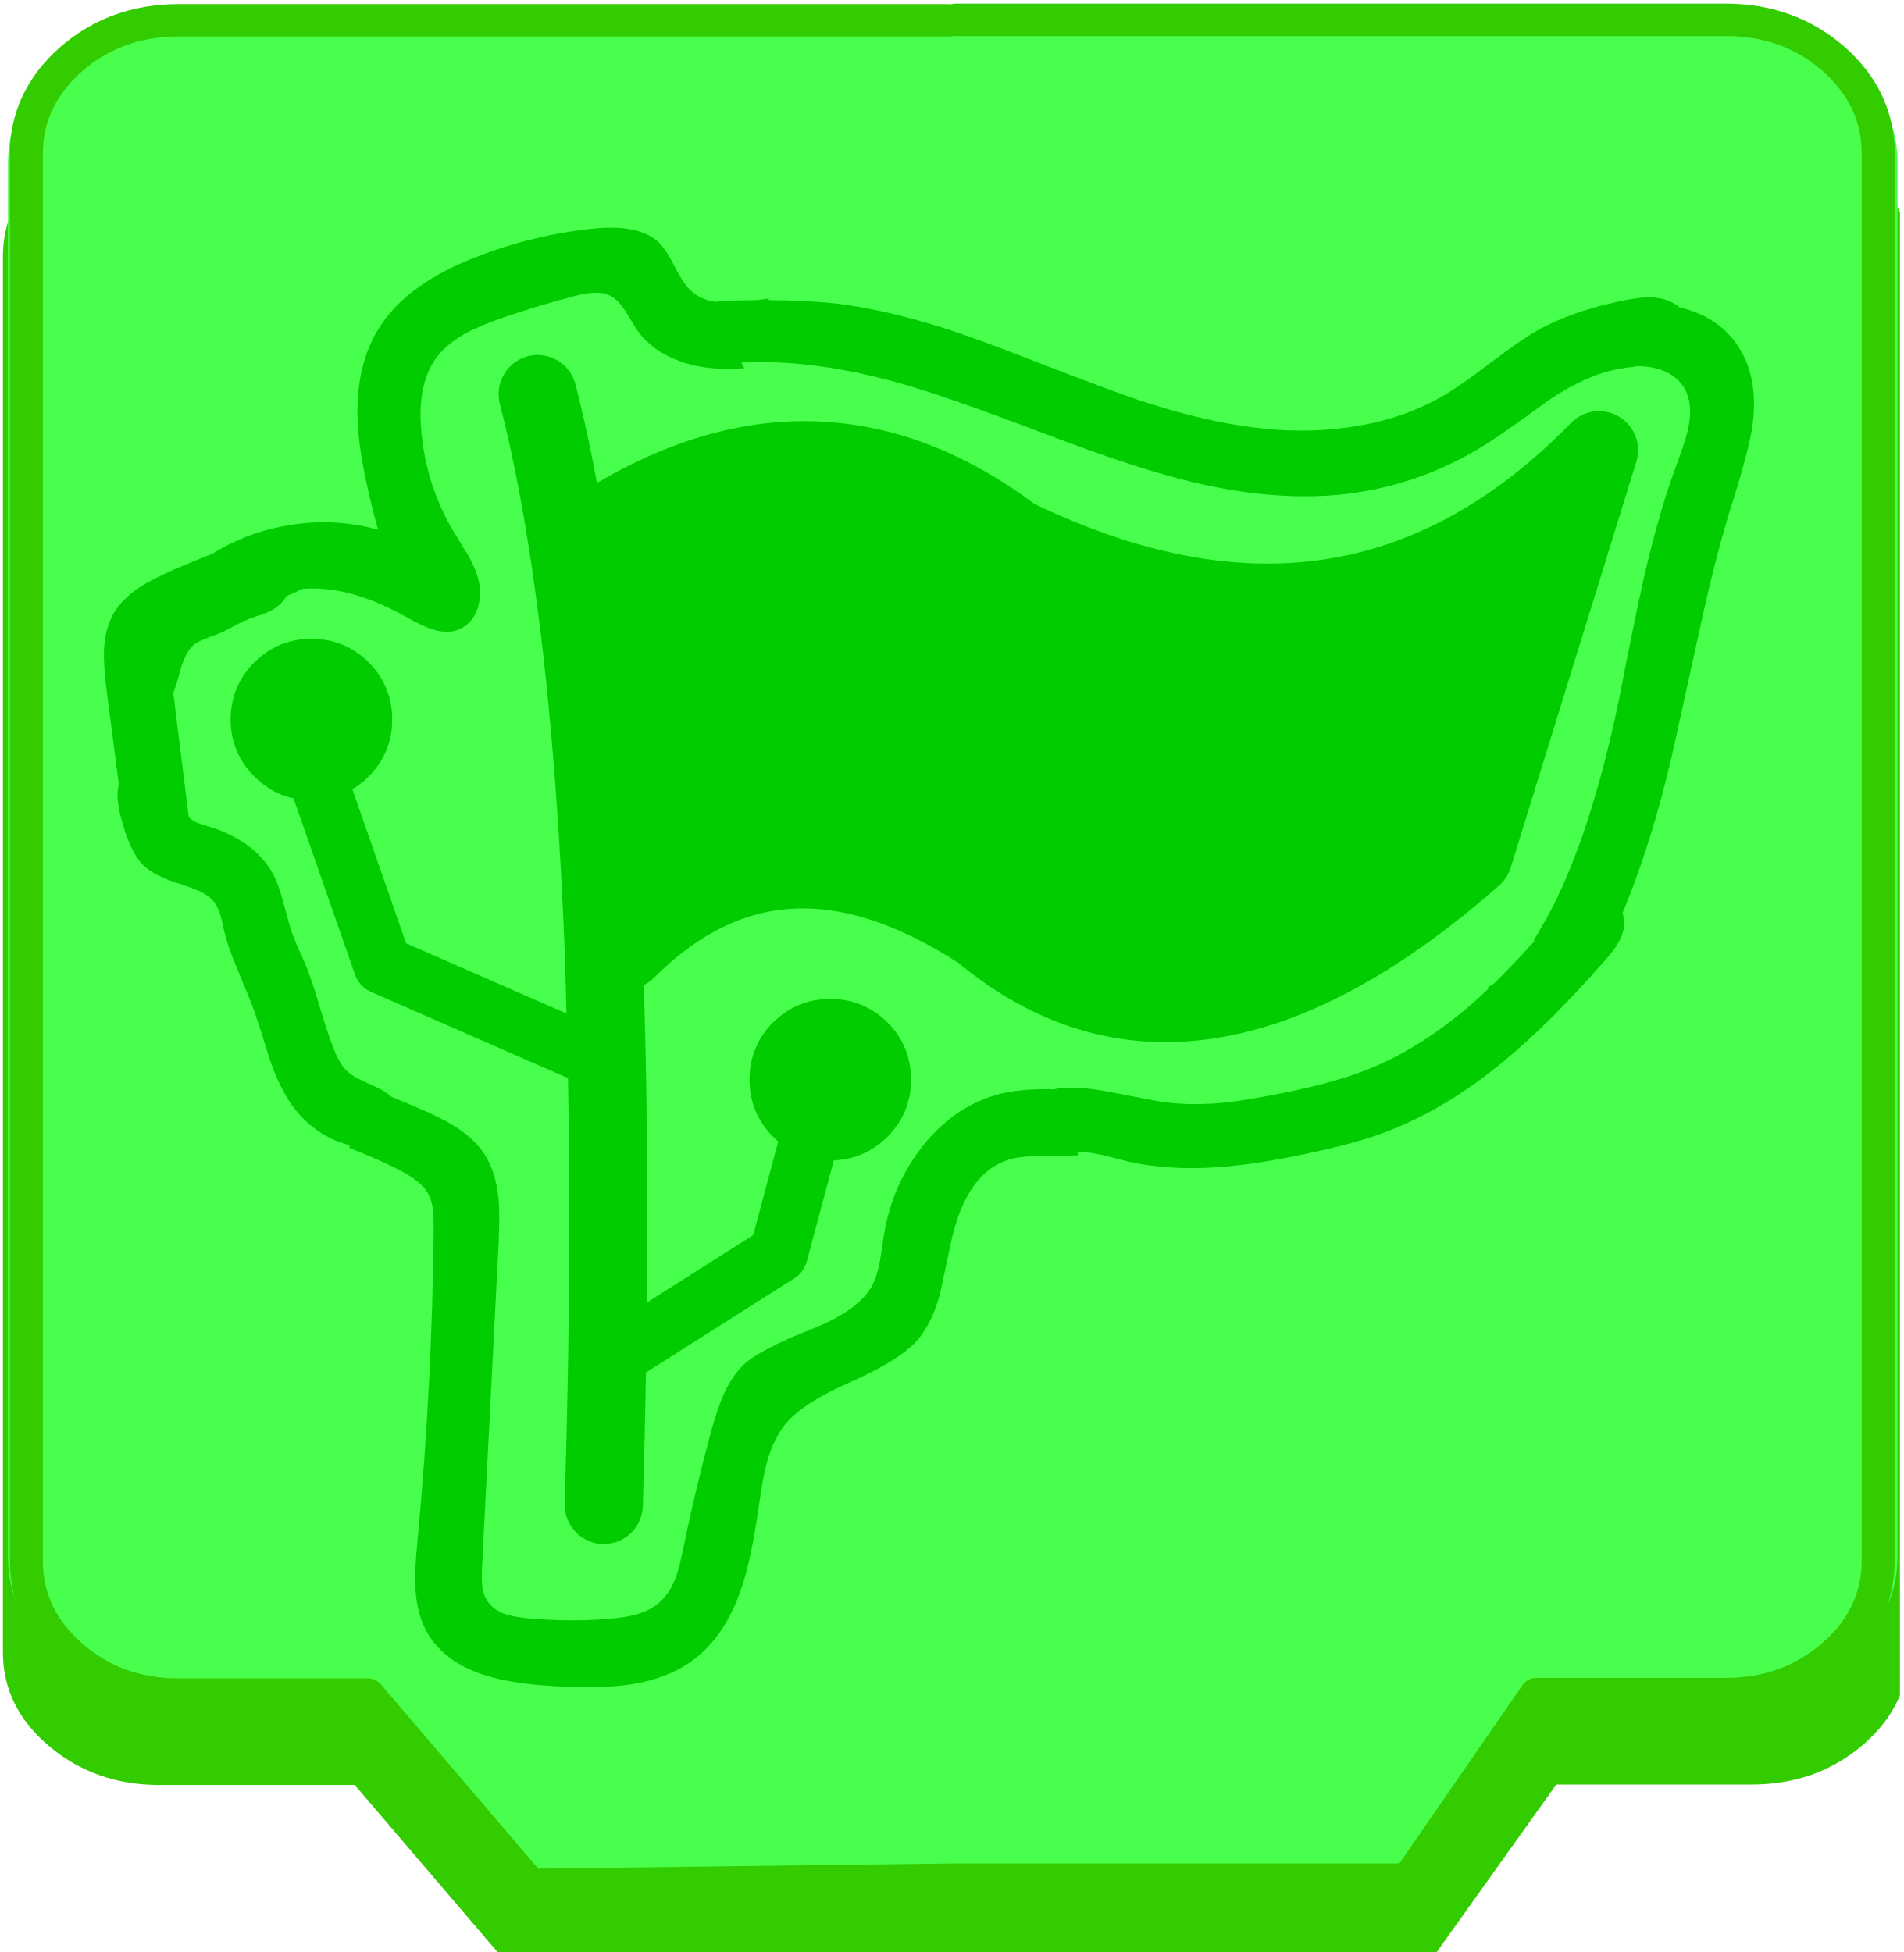
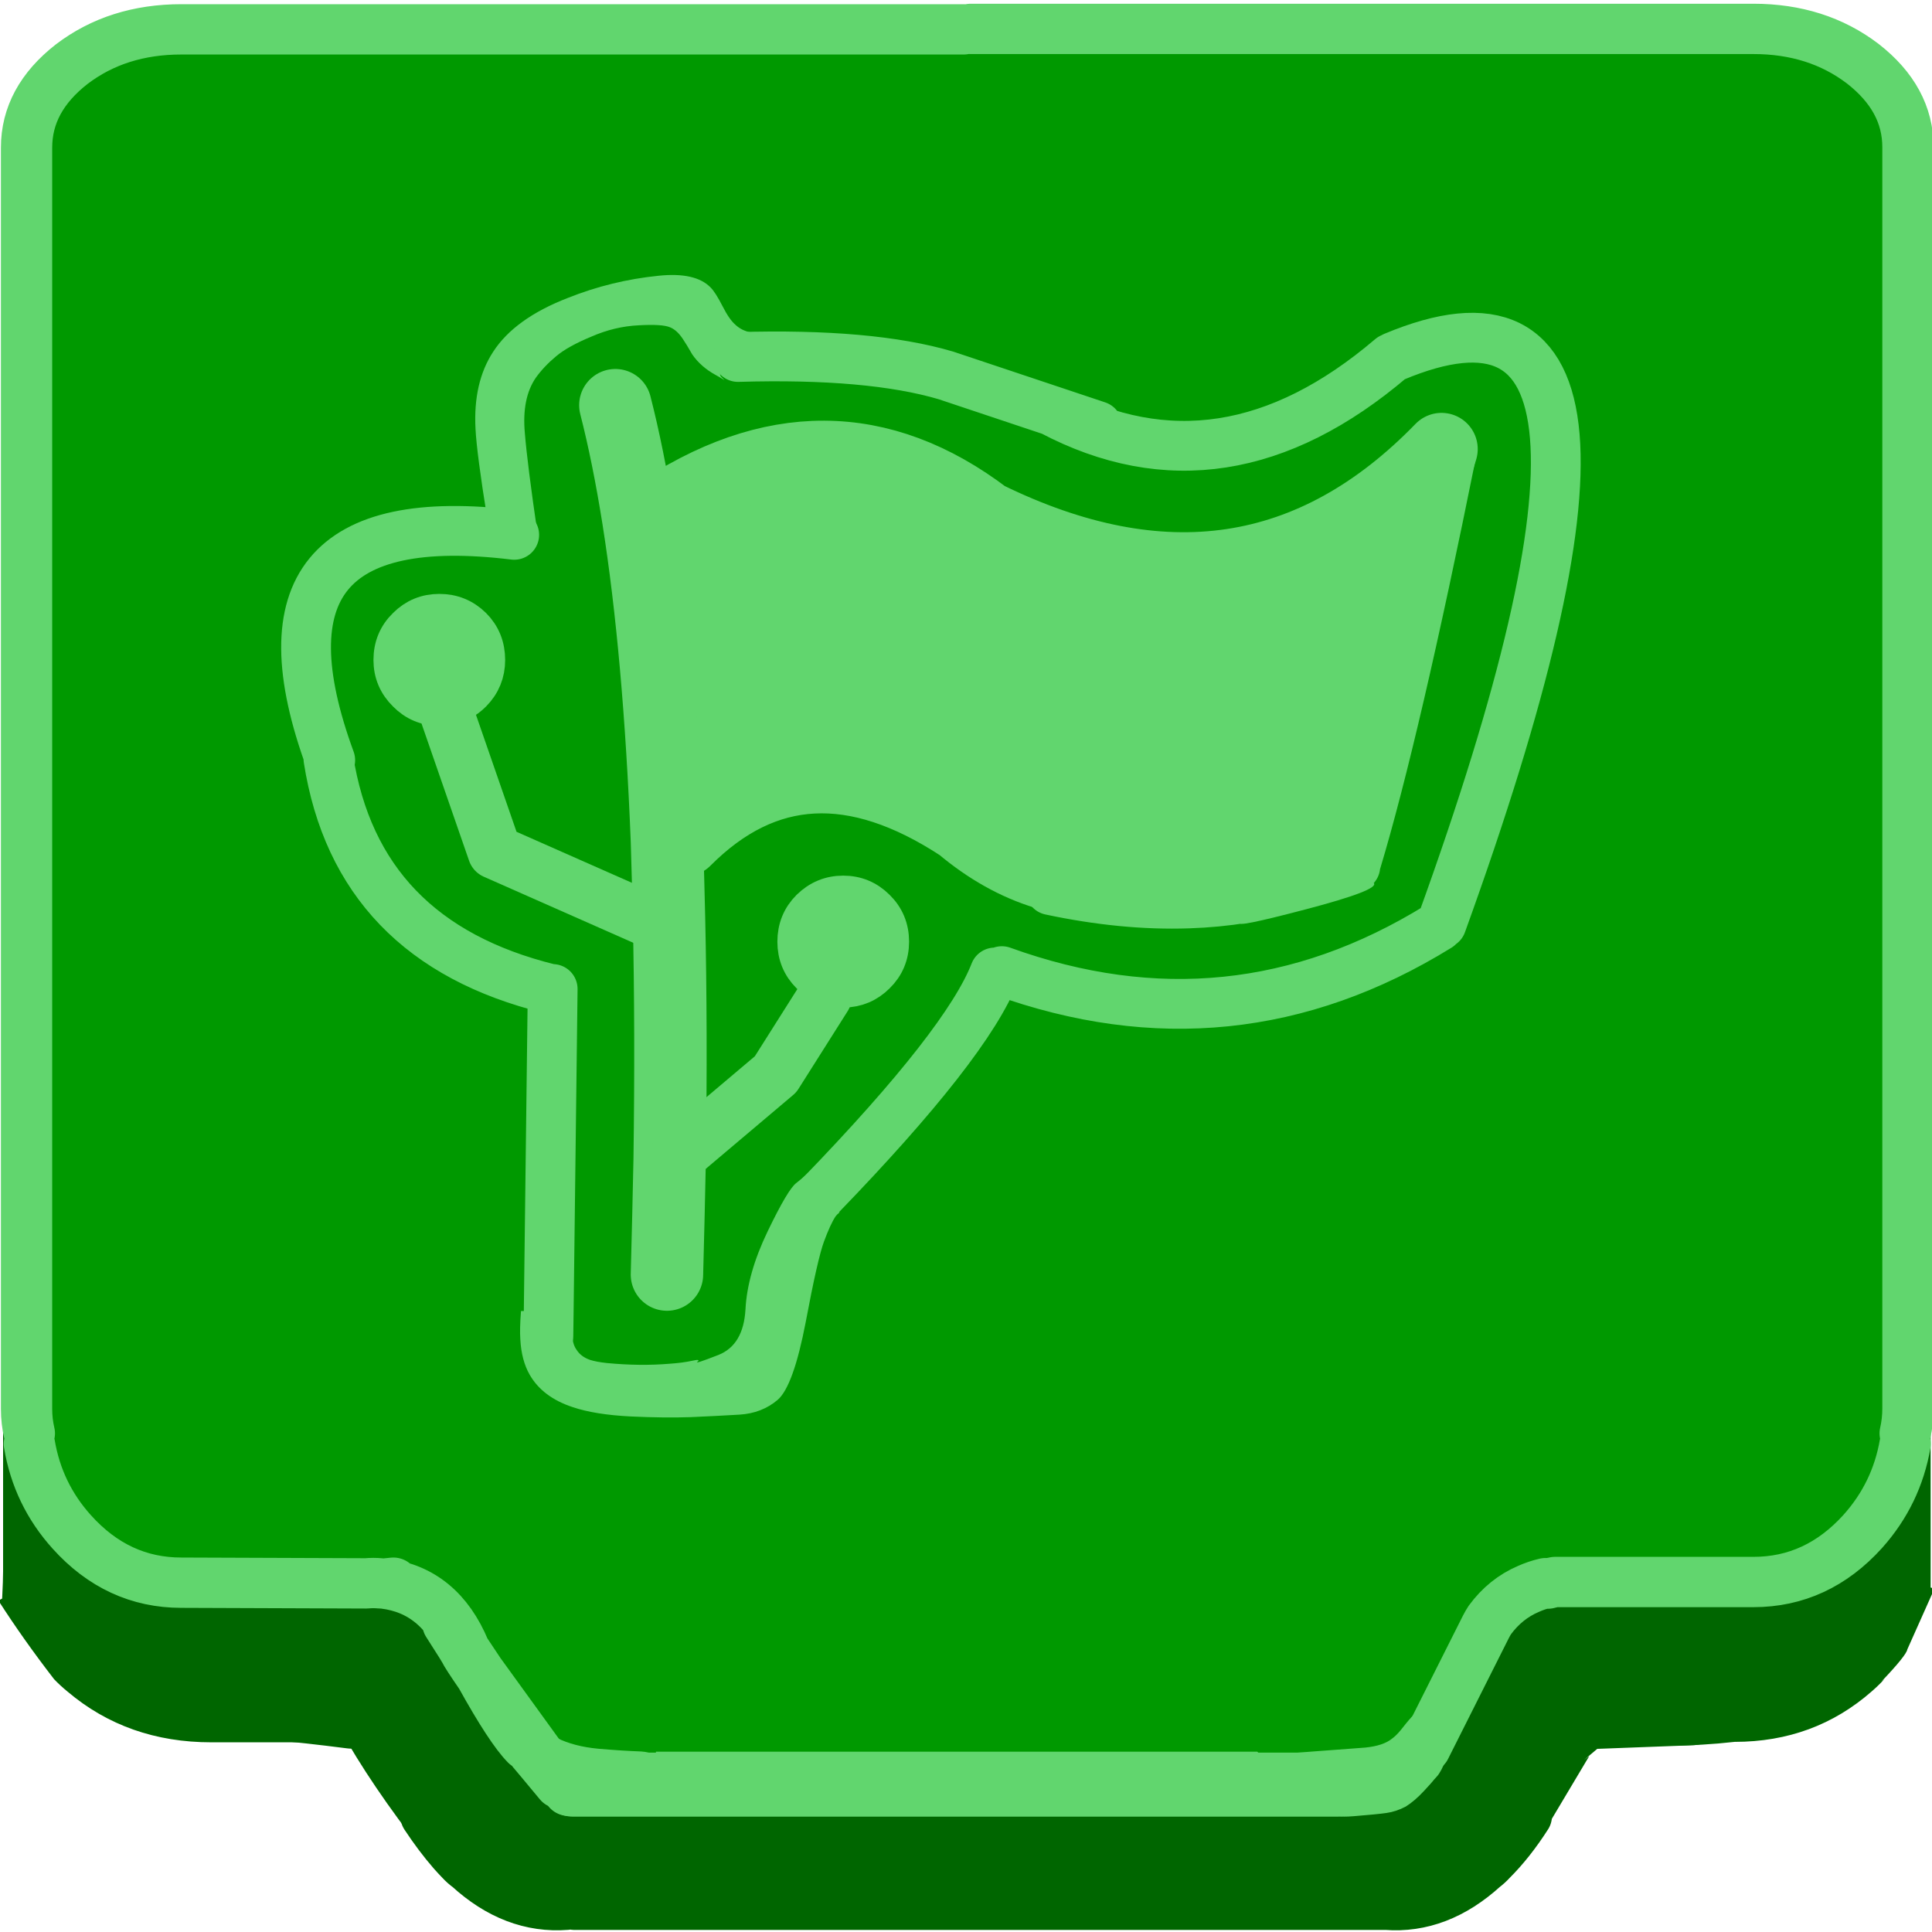
- <svg xmlns="http://www.w3.org/2000/svg" id="svg_test" image-rendering="auto" baseProfile="basic" version="1.1" preserveAspectRatio="xMidYMid meet" x="0px" y="0px" width="390" height="400" viewBox="0 0 390 400">
+ <svg xmlns="http://www.w3.org/2000/svg" id="RECOVER_svg_test" image-rendering="auto" baseProfile="basic" version="1.1" preserveAspectRatio="xMidYMid meet" x="0px" y="0px" width="400" height="400" viewBox="0 0 400 400">
  <g id="Scene-1" overflow="visible">
    <g>
-       <g id="block" transform="matrix(.965 0 0 .931 4.5 25.4)">
+       <g>
+         <g id="Layer1_0_FILL">
+           <path fill="#060" stroke="none" d="M221.45 129.75Q219.1 129.65 217.95 130.25 216.95 130.75 216.05 131.95 215.7 132.45 215.1 133.35 214.6 133.4 214.15 133.7 213.7 133.95 213.25 134.5 213 134.8 212.45 135.45 212.1 135.9 211.15 136.85 210.8 137.2 210.55 137.5L209.45 138.5Q207.95 140 207.35 140.85L206.45 142.5Q205.45 144.65 205.35 145.15 205 146.8 205.75 147.85 206.6 149 207.95 148.85 209.3 148.75 209.9 147.45 210 147.1 210.1 146.85 210.4 146.6 210.65 146.3 211.25 145.45 211.55 145.05 212.3 143.9 213.7 142.5 215.35 140.95 216.1 140.15 217.6 138.65 219 136.5 219.9 135.25 220.3 135.05 220.9 134.75 222.3 134.85 226.2 135.15 233.95 135.8 243.15 136.25 251.9 134.85 254.8 134.35 255.55 132.95 256 132.1 255.65 131.05 255.3 130 254.4 129.65 253.5 129.25 251.55 129.65 242.8 131.25 234.7 130.8 232.95 130.7 228.1 130.2 223.95 129.8 221.45 129.75Z" />
+         </g>
+         <path id="Layer1_0_1_STROKES" stroke="#64A55F" stroke-width="11" stroke-linejoin="round" stroke-linecap="round" fill="none" d="M117.45 270.85L282.7 270.85" />
+       </g>
+       <g id="block" transform="matrix(.965 0 0 .936 4.5 25.5)">
+         <g>
+           <g id="Layer3_0_FILL">
+             <path fill="#060" stroke="none" d="M399.6 344.2L399.05 344.65Q404.35 338.9 404.55 337.6L410.35 324.2 409.55 323.9 409.55 286.8 -4 286.8 -4 320.3Q-4 322.132 -4.2 326.35L-5 326.8Q.35 335.4 6.95 344.2 8.25 345.6 9.85 346.95 22.7 358.15 40.7 358.15L69.9 358.15Q77.25 371.1 89 386.05L94.3 384.4Q93.45 383.5 92.55 382.45 89.6 378.95 86.75 374.5 89.6 378.95 92.55 382.45 93.45 383.5 94.3 384.4L99.8 384.4Q100.1 385.15 100.4 385.95 100.45 386.2 100.6 386.45 101.55 388.55 103.15 389.75 104.5 390.9 106.45 391.25 107.55 391.35 110 391.5L118.6 391.85 118.6 394.15 292.8 394.15 292.8 362.45 118.6 362.45 118.6 370.85 118.6 362.45 292.8 362.45 292.8 394.15Q303.85 395.05 313.55 385.95 314.4 385.3 315.2 384.4 319.2 380.3 322.8 374.5 319.2 380.3 315.2 384.4L325 380.75 336.3 361.2 335.2 362.05 339.8 358.05Q353.35 359.7 367.5 358.05 384.6 358.05 396.95 346.85 398.4 345.55 399.6 344.2M333.55 352Q330.55 354.4 328.8 357.25 330.55 354.4 333.55 352M358.3 351.8Q347.65 352.2 337.85 352.6 347.65 352.2 358.3 351.8M54.55 350.7Q60.9 351.25 70.75 352.55 60.9 351.25 54.55 350.7M74.35 352Q76 353.7 77.25 355.5 77.4 355.7 77.55 355.95 77.4 355.7 77.25 355.5 76 353.7 74.35 352M85.8 351.75Q86.05 351.85 86.2 352 86.05 351.85 85.8 351.75L82.1 351.75 82.1 349.9Q83.9 350.9 85.8 350.6L85.8 351.75M321.9 351.75Q321.7 351.85 321.55 352 321.7 351.85 321.9 351.75Z" />
+           </g>
+           <path id="Layer3_0_1_STROKES" stroke="#060" stroke-width="14" stroke-linejoin="round" stroke-linecap="round" fill="none" d="M333.55 352Q330.55 354.4 328.8 357.25M358.3 351.8Q347.65 352.2 337.85 352.6M54.55 350.7Q60.9 351.25 70.75 352.55M74.35 352Q76 353.7 77.25 355.5 77.4 355.7 77.55 355.95M85.8 351.75Q86.05 351.85 86.2 352M321.9 351.75Q321.7 351.85 321.55 352" />
+           <path id="Layer3_0_2_STROKES" stroke="#060" stroke-width="11" stroke-linejoin="round" stroke-linecap="round" fill="none" d="M94.3 384.4Q93.45 383.5 92.55 382.45 89.6 378.95 86.75 374.5M118.6 370.85L118.6 362.45 292.8 362.45 292.8 394.15Q303.85 395.05 313.55 385.95 314.4 385.3 315.2 384.4 319.2 380.3 322.8 374.5M118.6 391.85L118.6 394.15 292.8 394.15M94.3 384.4Q95.1 385.3 96 385.95 105.65 395.05 116.8 394.15" />
+         </g>
+       </g>
+       <g id="block-copy" transform="matrix(.965 0 0 .936 5.45 2.75)">
        <g>
          <g>
-             <g id="Layer2_0_FILL">
-               <path fill="#3C0" stroke="none" d="M367.2 -.05L198.95 -.05 197.45 .05 29.2 .05Q15.5 .05 5.7 8.6 -4.05 17.2 -4.05 29.25L-4.05 336.3Q-4.05 348.45 5.7 357 15.5 365.6 29.2 365.6L70.65 365.6 101.4 402.9 300 402.9 325.75 365.5 367.2 365.5Q380.9 365.5 390.7 356.9 396.3 351.95 398.7 345.85L398.7 19.55Q396.3 13.45 390.7 8.5 380.9 -.05 367.2 -.05Z" />
+             <g id="Layer4_0_FILL">
+               <path fill="#77FF7A" stroke="none" d="M291.25 393.25L292 393.25Q292.15 393.1 292.35 392.9L291.25 393.25Z" />
+               <path fill="#090" stroke="none" d="M404.6 32.3Q404.6 31.6 404.5 31.05 402.5 15.25 384.95 8.3 376.7 5.2 367.55 5.2L203.5 5.2 202.05 5.3 35.4 5.3Q33.65 5.35 31.85 5.45 10.15 7.4 2 24.65 .3 28.3 .15 32.4L.15 317.4Q.15 318.05 .25 318.8 1 324.3 3.55 328.7 8.85 340 21.9 345.15 25.5 346.5 29.25 346.9L38.35 346.9Q39.55 347.05 40.85 347.05 63.05 347.45 85.3 347.5L85.3 348.05 114 386.3 133.35 393.25 288.25 393.25Q290.9 391.7 293.25 389.9L293.9 388.4Q294.4 388.4 295 388.35L320.65 347.35Q320.85 347.35 321.05 347.35 339.7 347.35 358.3 347.25 361.15 347.25 363.75 346.9L373.3 346.9Q391.4 344.75 400.8 328.7 401.15 328.1 401.55 327.55 404.7 322.8 404.6 317.3L404.6 32.3Z" />
            </g>
          </g>
-           <g id="outline" />
+           <g id="outline" transform="matrix(1 0 0 .928 0 5.15)" />
        </g>
      </g>
-       <g id="block-copy" transform="matrix(.965 0 0 .931 5.45 6.05)">
+       <g id="Symbol-3" transform="matrix(.965 0 0 .947 5.45 -3.25)">
        <g>
-           <g>
-             <g id="Layer3_0_FILL">
-               <path fill="#49FF4D" stroke="none" d="M364.2 -.05L197.35 -.05 195.85 .05 29 .05Q15.4 .05 5.7 8.6 -3.95 17.2 -3.95 29.25L-3.95 336.3Q-3.95 348.45 5.7 357 15.4 365.6 29 365.6L70.1 365.6 107 407.15 292.3 407.15 323.1 365.5 364.2 365.5Q377.8 365.5 387.5 356.9 397.2 348.35 397.2 336.2L397.2 29.15Q397.2 17.1 387.5 8.5 377.8 -.05 364.2 -.05Z" />
-             </g>
+           <g id="Layer5_0_FILL">
+             <path fill="#61D66E" stroke="none" d="M108.6 380.35Q106.95 379.15 107.7 380.05 108.55 380.9 110.15 383.75 111.65 386.6 116.35 394.95 110.75 390.5 111.1 392.55 111.5 394.65 112.65 395.95 113.6 397.1 115.3 397.9 118.35 399.35 122.7 399.85 122.95 399.85 130.2 400.2 133.4 400.35 134.6 399.5 136.65 398.25 137.2 395.15 137.35 394.35 137.4 393.6L117.3 393.6 137.4 393.6Q137.4 393.55 137.4 393.5L268.4 393.5Q268.4 393.55 268.4 393.6L281.3 393.6 268.4 393.6Q268.5 395.15 269.15 396.45 270 398.1 271.3 399 272.3 399.65 273.7 399.75 274.3 399.75 276.25 399.7 277.25 399.65 282.5 399.65 279.8 400.9 284.8 400.5 289.7 400.1 291.8 399.8 293.9 399.5 295.95 398.4 297.9 397.15 299.85 395 301.75 392.9 301.75 392.85 301.75 392.8 302.65 391.8 303.55 390.8 304.6 388.05 305.6 385.3 305.6 383.55 305.55 381.55 304.85 380 304.4 378.85 300.1 385.55 303.45 377.85 303.15 377.55 302 376.55 300.8 376.6 298.95 376.7 296.65 379.45 296.1 380.1 294.9 381.65 293.9 382.9 293 383.55 291.15 385.1 287.25 385.5 283.3 385.8 275.45 386.4 267.6 387 268.9 387.1 270.25 387.15 269.7 388.05 267.85 388.3 267 388.05 265.35 387.7 264.1 386.4L135.1 386.4Q135.05 386.9 134.95 387.35 134.85 387.25 134.8 387.2 133.7 386.45 131.9 386.35 127.8 386.2 122.7 385.75 117.5 385.25 113.85 383.4 110.25 381.55 108.6 380.35Z" />
          </g>
-           <g id="outline" />
-         </g>
-       </g>
-       <g id="Symbol-3" transform="matrix(.965 0 0 .948 5.45 2.6)">
-         <g>
-           <path id="Layer4_0_1_STROKES" stroke="#3C0" stroke-width="7" stroke-linejoin="round" stroke-linecap="round" fill="none" d="M330.5 363.45L360.8 363.45Q374.1 363.45 383.65 354.95 393.1 346.5 393.1 334.45L393.1 30.45Q393.1 18.55 383.65 10 374.1 1.55 360.8 1.55L197.25 1.55M62.5 363.55L32.25 363.55Q18.9 363.55 9.4 355.05 -.05 346.6 -.05 334.55L-.05 30.55Q-.05 18.65 9.4 10.1 18.9 1.65 32.25 1.65L195.75 1.65M329.65 363.45L320.5 363.45 293.3 403.55 197.25 403.55 107 404.7 72.5 363.55 63.35 363.55" />
+           <path id="Layer5_0_1_STROKES" stroke="#61D66E" stroke-width="11" stroke-linejoin="round" stroke-linecap="round" fill="none" d="M403.1 316.8Q403.7 314.15 403.7 311.35L403.7 35.6Q403.7 25.05 394 17.35 384.2 9.75 370.55 9.75L202.6 9.75M300.1 385.55L313.15 359.1Q313.55 358.3 314 357.6 317.35 352.95 322.3 350.8 324.05 350 325.95 349.55L326.45 349.65Q326.8 349.55 327.25 349.45 327.6 349.4 328 349.3L370.55 349.3Q384.2 349.3 394 338.25 401.25 330 403.1 319.1M.65 316.8Q.05 314.2 .05 311.45L.05 35.7Q.05 25.15 9.75 17.45 19.55 9.85 33.25 9.85L201.1 9.85M90.45 358.4L93.35 363.05Q93.7 363.6 94 364.1 88.7 351.15 76.8 349.65 76.5 349.6 76.25 349.6 76.15 349.6 75.95 349.6 74.5 349.45 72.9 349.6L33.25 349.45Q19.55 349.45 9.75 338.35 2.45 330.1 .65 319.1M78.75 349.45L76.8 349.65M94 364.1L94 364.15 97.2 369.05 111.8 389.6Q113.5 391.5 116.35 394.95M94 364.15Q94.5 365.25 97.55 369.75 97.4 369.4 97.2 369.05M94 364.15L93.35 363.05M114.45 393.35L111.8 389.6Q111.25 388.95 110.85 388.45 109.9 387.5 114.45 393.35 109.2 386.9 108.75 386.4M97.55 369.75Q103.95 381.5 107.3 384.95M268.4 393.5L137.4 393.5" />
+           <path id="Layer5_0_2_STROKES" stroke="#61D66E" stroke-width="14" stroke-linejoin="round" stroke-linecap="round" fill="none" d="M137.4 393.6L268.4 393.6 281.3 393.6M117.3 393.6L137.4 393.6" />
        </g>
      </g>
    </g>
-     <g>
-       <g id="Layer1_0_FILL">
-         <path fill="#0C0" stroke="none" d="M336.95 60.95Q335.4 61.05 333 61.5 322.1 63.65 314.75 67.85 311.35 69.8 305.3 74.4 299.1 79.1 295.85 81 287 86.2 275.65 87.65 265.35 89 254.05 87.2 244.65 85.75 233.2 81.95 227.1 79.9 212.95 74.4 200.1 69.35 192.65 67 181.25 63.45 171.7 62.25 165.55 61.55 157.15 61.5 157.4 61.3 157.75 61.15 156.45 61.3 155.1 61.5 152.45 61.55 149.6 61.6 147.9 61.65 146.5 61.85 143.6 61.4 141.75 59.75 140.15 58.4 138.4 54.95 136.5 51.25 135.2 49.9 131.2 45.85 121.5 46.85 109.1 48.15 97.6 52.65 83.65 58.05 77.95 66.75 72.65 74.8 73.3 86.95 73.75 95.1 77.45 108.55 67.95 105.9 57.9 107.85 50 109.4 43.45 113.5 39.45 115.1 35.55 116.75 31 118.75 28.55 120.4 24.9 122.8 23.2 125.85 21.45 129 21.3 133.5 21.2 136.25 21.85 141.55L24.35 160.75Q24 162 24.1 163.5 24.2 165.6 25.15 168.9 26.85 174.6 29.05 177 30.55 178.55 33.05 179.7 34.5 180.4 37.65 181.4 40.05 182.2 41.25 182.8 43.15 183.8 44.1 185.15 44.8 186.2 45.25 187.8 45.4 188.25 45.9 190.7 46.6 193.7 48.35 197.95 49.35 200.35 51.3 205.05 52.85 209.1 55.35 217.4 57.9 224.6 61.45 228.5 65.35 232.8 70.95 234.5 71.3 234.6 71.65 234.7 71.6 234.95 71.5 235.2 78.1 237.8 82.1 239.9 86.3 242.15 87.65 244.5 88.45 245.9 88.7 247.9 88.85 249.1 88.85 251.55 88.55 283.7 85.55 315.55 84.9 322 85.1 325.4 85.4 330.85 87.55 334.6 90.95 340.5 98.95 343.15 104.75 345.1 114.1 345.55 123.1 346 128.6 345.25 136.5 344.15 141.7 340.4 148.25 335.7 151.7 326.05 153.95 319.7 155.55 308.05 156.35 302.45 157.1 299.75 158.35 295.2 160.6 292.2 164 287.7 174.25 283.2 184.7 278.55 188.15 274.4 191 270.95 192.6 265.1 192.6 265.05 194.8 254.75 197.7 241.15 205.75 237.95 208.35 236.95 211.9 236.95 213.1 236.95 220.8 236.75L220.8 236 220.85 236Q223.05 236.05 226.1 236.75 227.8 237.15 231.25 238.05 239.35 239.85 249.25 239.2 256.85 238.7 267.25 236.5 277.9 234.3 284.2 231.85 296.4 227.2 308.4 217.2 317.55 209.65 328.65 197 330.65 194.8 331.55 193.2 332.85 190.9 332.75 188.75 332.7 187.85 332.4 187.1 338.25 173.25 342.6 154.55 346.35 137.4 348.25 128.85 351.6 113.45 354.8 103.4 358.35 92.15 359.05 87.1 360.25 77.75 356.5 71.6 352.55 65 344.05 62.95 342.65 61.8 340.85 61.3 339.1 60.85 336.95 60.95M331.35 75.65Q332.75 75.4 335.4 75.05 337.8 75 339.9 75.65 343 76.65 344.65 78.9 346.75 81.8 346.1 86.45 345.7 89.3 343.75 94.5 339.95 104.55 336.7 118.8 334.85 127.05 331.6 143.75 325.15 174.65 315.25 190.95 314.65 192 314.15 192.8L314.4 192.8Q309.75 198 305.6 202L305.6 201.8Q305.2 202.1 304.75 202.4L305.15 202.4Q303.25 204.25 301.45 205.8 291.45 214.45 281.3 218.7 274.35 221.65 263.2 223.9 255.9 225.4 250.85 225.95 244.1 226.6 238.45 225.85 237 225.65 228.35 223.95 222.25 222.7 218.25 222.9 216.85 223 215.7 223.25 215.3 223.2 215.1 223.2 209.5 223.1 205.35 224.05 195.95 226.25 189.15 234.7 182.8 242.7 181.1 253 180.85 254.75 180.3 258.3 179.75 261.3 178.75 263.3 176.05 268.5 166.3 272.35 155.2 276.7 152 280 149.65 282.45 148 286.35 146.9 288.95 145.6 293.6 142.45 305.3 140.1 316.75 139.25 321 138.5 323.1 137.25 326.5 135.1 328.35 133.15 330.1 130.1 330.9 127.85 331.5 124.45 331.75 116.65 332.4 107.95 331.6 105.15 331.3 103.45 330.75 101.1 329.9 99.95 328.2 99 326.9 98.8 324.9 98.65 323.7 98.75 321.3L102.15 254.75Q102.45 248.6 102.1 245.25 101.5 240 99.25 236.5 97.1 233.2 92.85 230.6 90.1 228.9 84.75 226.65L80.1 224.7Q78.75 223.4 75.85 222.2 72.2 220.65 70.95 219.35 69.9 218.35 68.75 215.85 67.45 212.8 65.6 206.65 63.75 200.35 62.5 197.4 60.65 193.4 59.9 191.35 59.4 190.05 58.1 185.1 57.1 181.25 55.9 179.05 53.95 175.45 50.2 172.85 46.75 170.5 42.35 169.25 40.6 168.7 40.45 168.6 39.35 168.2 38.8 167.5 38.7 167.4 38.65 167.3L35.5 141.95Q36.15 140.4 36.7 138.2 37.85 133.75 39.65 132.2 40.5 131.5 41.95 130.95 42.75 130.6 44.45 130 45.5 129.6 47.75 128.4 49.9 127.25 51.1 126.8 52 126.45 53.75 125.9 55.3 125.35 56.25 124.7 57.85 123.7 58.65 122.15 59.8 121.7 60.45 121.4 61.2 121.05 61.8 120.7 63.25 120.55 64.7 120.6 72.9 120.75 82.6 126.1 86.5 128.3 88.4 128.9 91.85 130.05 94.35 128.85 96.8 127.7 97.85 124.7 98.75 121.9 98.05 118.95 97.5 116.6 95.85 113.7 93.85 110.45 92.85 108.8 87.2 99.2 86.3 88.05 85.5 78.9 89.25 73.5 91.35 70.6 95.15 68.45 97.9 66.9 102.45 65.3 110.35 62.55 118.15 60.55 122.5 59.5 124.55 60.4 126.35 61.1 127.9 63.4 128.75 64.7 130.4 67.5 132.65 70.75 136.6 72.85 140.2 74.7 144.55 75.3 148.05 75.75 152.55 75.45L152.5 75.4Q152.1 74.9 151.85 74.3 152.55 74.3 153.35 74.25 167.3 73.75 184.45 78.55 193.75 81.15 214.5 89.05 233.2 96.2 244.8 98.9 261.9 102.9 276 101.2 291.45 99.3 304.65 90.9 309 88.1 317.45 81.9 325.05 76.85 331.35 75.65M161.2 212.35Q157.55 216 157.55 221.25 157.55 226.45 161.2 230.1 163.35 232.25 165.95 233.1 167.9 233.8 170.1 233.8 170.15 233.8 170.2 233.8 175.35 233.75 179 230.1 182.65 226.45 182.65 221.25 182.65 216 179 212.35 175.3 208.7 170.1 208.7 164.9 208.7 161.2 212.35M120.3 109.7L116.15 110.35Q121.75 145.55 123.7 194.9L128.4 194.65Q159.45 163.65 201.15 190.9 243.75 226.55 301.85 175.45L327.6 92.25Q277.15 143.95 207.7 110.1 166.2 78.7 120.3 109.7M54.95 138.55Q51.25 142.2 51.25 147.45 51.25 152.65 54.95 156.3 58.6 160 63.8 160 63.85 160 63.95 160 64.9 160 65.8 159.85 69.75 159.25 72.7 156.3 76.35 152.65 76.35 147.45 76.35 142.2 72.7 138.55 69.05 134.9 63.8 134.9 58.6 134.9 54.95 138.55Z" />
+     <g id="the-flag" transform="matrix(.937 0 0 .937 57.55 56.95)">
+       <g>
+         <g id="Layer2_0_FILL">
+           <path fill="#61D66E" stroke="none" d="M121.1 194.95Q119.546 196.071 118.7 196.9 116.35 199.2 114.55 200.6 112.7 201.95 108.2 211.3 103.7 220.65 103.3 228.55 102.85 236.4 97.35 238.6 91.85 240.75 92.7 240.1 93.5 239.45 91.5 239.9 89.45 240.35 86.55 240.55 80 241.1 72.7 240.4 70.35 240.15 68.95 239.7 66.95 239 66 237.5 65.2 236.4 65.05 234.75 64.9 233.75 65 231.7L65.15 228.9 59.8 228.9 59.75 234.5 59.8 228.9 53.7 228.9Q53.389 232.862 53.55 235.15 53.8 239.8 55.6 242.95 58.45 247.95 65.15 250.15 70.05 251.8 77.9 252.2 85.45 252.55 91.2 252.35 96.95 252.1 101.95 251.8 106.95 251.5 110.45 248.5 113.9 245.45 116.6 231.4 119.25 217.3 120.65 213.55 122.05 209.75 123.2 208 123.469 207.613 124.1 207.1 120.456 205.682 119.4 202.8 118.4 199.95 120.15 196.6 120.530 195.839 121.1 194.95M132.35 139.8Q129.25 136.7 124.9 136.7 120.55 136.7 117.4 139.8 114.35 142.85 114.35 147.3 114.35 151.7 117.4 154.75 119.25 156.55 121.4 157.3 123.05 157.85 124.9 157.85 124.95 157.85 125 157.85 129.3 157.8 132.35 154.75 135.45 151.7 135.45 147.3 135.45 142.85 132.35 139.8M35.8 95.6Q36.6 95.6 37.35 95.5 40.65 95 43.15 92.5 46.2 89.4 46.2 85.05 46.2 80.55 43.15 77.5 40.05 74.45 35.65 74.45 31.3 74.45 28.25 77.5 25.1 80.55 25.1 85.05 25.1 89.4 28.25 92.5 31.3 95.6 35.65 95.6 35.7 95.6 35.8 95.6M98.3 7Q96.7 3.85 95.6 2.75 92.25 -.7 84.1 .15 73.7 1.2 64.05 5.05 52.3 9.6 47.55 16.95 43.1 23.75 43.65 34 43.925 39.401 46.25 53.85L51.7 54.8 57.35 57.1Q55.081 41.564 54.55 34.9 53.85 27.2 57 22.65 58.8 20.15 61.45 17.95 64.05 15.75 69.25 13.6 74.4 11.35 79.7 11.1 84.95 10.8 86.65 11.55 88.15 12.15 89.45 14.1 90.2 15.2 91.55 17.55 93.45 20.3 96.75 22.1 97.298 22.378 98.7 23.25 97.851 22.453 97.8 22.3 96.8 19.4 98.3 17.15 99.2 15.7 101.15 14.55 102.225 13.865 104.55 12.7 102.469 12.281 101.1 11 99.75 9.85 98.3 7M235.5 108.65L257.1 38.45Q214.75 82.1 156.45 53.5 121.6 27 83.1 53.2L79.6 53.75Q84.3 83.45 85.95 125.05L89.9 124.85Q115.95 98.7 150.95 121.7 186.7 151.8 235.5 108.65M214.3 140.1Q214.909 141.569 212.85 143 210.840 144.425 227.1 140.15 243.364 135.880 242.15 134.35 240.926 132.868 237.25 132.8 233.633 132.734 233.65 131.75 233.675 131.683 233.65 131.6L213.1 136.15Q213.173 136.932 213.4 137.65 213.740 138.636 214.3 140.1M225.75 119.7Q225.6 119.8 223.4 120.9 221.25 122 218.65 124.05 216.45 125.75 215.3 127.1 213.7 129 213.25 130.95 212.943 132.483 213.35 134 213.1 134.831 213.1 135.7 213.1 135.929 213.1 136.15L233.65 131.6Q233.669 131.364 233.65 131.1 233.642 130.854 233.6 130.6 234.279 130.204 234.85 129.7 235.863 128.834 236.55 127.7 238.55 124.55 237.4 121.3 236.6 119.25 234.75 118.15 233.3 117.25 231.45 117.2 229.65 117.2 228.15 118.05 226.6 119.2 225.75 119.7Z" />
+         </g>
+         <path id="Layer2_0_1_STROKES" stroke="#61D66E" stroke-width="11" stroke-linejoin="round" stroke-linecap="round" fill="none" d="M101.65 18.1Q130.907 17.242 147.6 22.175L170.95 29.975 181.05 33.35M234.85 129.725Q237.875 129.331 238.325 129.425 246.837 101.121 259.35 39.05M213.425 137.675Q207.462 138.645 201.15 138.85 186.821 139.337 170.7 135.9M201.15 138.85L213.125 136.15M233.675 131.625L234.25 131.5Q236.286 130.595 238.275 129.575 238.297 129.501 238.325 129.425M233.675 131.75Q233.964 131.624 234.25 131.5L238.05 130.65M213.125 136.15L233.675 131.625M170.95 29.975Q208.886 49.981 246 18.35M246.6 18.05Q312.393 -9.512 257.1 143.35M11.15 106.9Q17.457 147.242 60.05 157.7M60.7 157.75L59.825 228.9M52.2 57.4Q-9.462 49.877 11.55 107.2M59.825 228.9L59.75 234.5M158.4 154.1Q152.293 169.845 119.95 203.3M159.95 153.8Q210.756 172.152 256.4 143.95" />
+         <path id="Layer2_0_2_STROKES" stroke="#61D66E" stroke-width="16" stroke-linejoin="round" stroke-linecap="round" fill="none" d="M83.1 53.2Q121.6 27 156.45 53.5 214.75 82.1 257.1 38.45L235.5 108.65Q186.7 151.8 150.95 121.7 115.95 98.7 89.9 124.85M85.95 125.05Q86.2 133.3 86.4 142.05 86.95 166.75 86.55 195.4 86.3 207.75 85.95 220.85M74.55 28.75Q77.4 39.9 79.6 53.75 84.3 83.45 85.95 125.05" />
+         <path id="Layer2_0_3_STROKES" stroke="#61D66E" stroke-width="8" stroke-linejoin="round" stroke-linecap="round" fill="none" d="M46.2 85.05Q46.2 89.4 43.15 92.5 40.65 95 37.35 95.5 36.6 95.6 35.8 95.6 35.7 95.6 35.65 95.6 31.3 95.6 28.25 92.5 25.1 89.4 25.1 85.05 25.1 80.55 28.25 77.5 31.3 74.45 35.65 74.45 40.05 74.45 43.15 77.5 46.2 80.55 46.2 85.05ZM135.45 147.3Q135.45 151.7 132.35 154.75 129.3 157.8 125 157.85 124.95 157.85 124.9 157.85 123.05 157.85 121.4 157.3 119.25 156.55 117.4 154.75 114.35 151.7 114.35 147.3 114.35 142.85 117.4 139.8 120.55 136.7 124.9 136.7 129.25 136.7 132.35 139.8 135.45 142.85 135.45 147.3Z" />
+         <path id="Layer2_0_4_STROKES" stroke="#61D66E" stroke-width="12" stroke-linejoin="round" stroke-linecap="round" fill="none" d="M87.7 195.4L109.95 176.6 120.8 159.45M37.5 97.45L47.9 127.45 81.05 142.1" />
      </g>
-       <path id="Layer1_0_1_STROKES" stroke="#0C0" stroke-width="16" stroke-linejoin="round" stroke-linecap="round" fill="none" d="M120.3 109.7Q166.2 78.7 207.7 110.1 277.15 143.95 327.6 92.25L301.85 175.45Q243.75 226.55 201.15 190.9 159.45 163.65 128.4 194.65M123.7 194.9Q124 204.65 124.25 215 124.9 244.35 124.4 278.25 124.15 292.9 123.7 308.4M123.7 194.9Q121.75 145.55 116.15 110.35 113.55 94 110.15 80.75" />
-       <path id="Layer1_0_2_STROKES" stroke="#0C0" stroke-width="8" stroke-linejoin="round" stroke-linecap="round" fill="none" d="M76.35 147.45Q76.35 152.65 72.7 156.3 69.75 159.25 65.8 159.85 64.9 160 63.95 160 63.85 160 63.8 160 58.6 160 54.95 156.3 51.25 152.65 51.25 147.45 51.25 142.2 54.95 138.55 58.6 134.9 63.8 134.9 69.05 134.9 72.7 138.55 76.35 142.2 76.35 147.45ZM182.65 221.25Q182.65 226.45 179 230.1 175.35 233.75 170.2 233.8 170.15 233.8 170.1 233.8 167.9 233.8 165.95 233.1 163.35 232.25 161.2 230.1 157.55 226.45 157.55 221.25 157.55 216 161.2 212.35 164.9 208.7 170.1 208.7 175.3 208.7 179 212.35 182.65 216 182.65 221.25Z" />
-       <path id="Layer1_0_3_STROKES" stroke="#0C0" stroke-width="12" stroke-linejoin="round" stroke-linecap="round" fill="none" d="M66 162.2L78.4 197.75 117.9 215.05M125.8 278.3L159.5 256.9 165.2 235.6" />
    </g>
  </g>
</svg>
